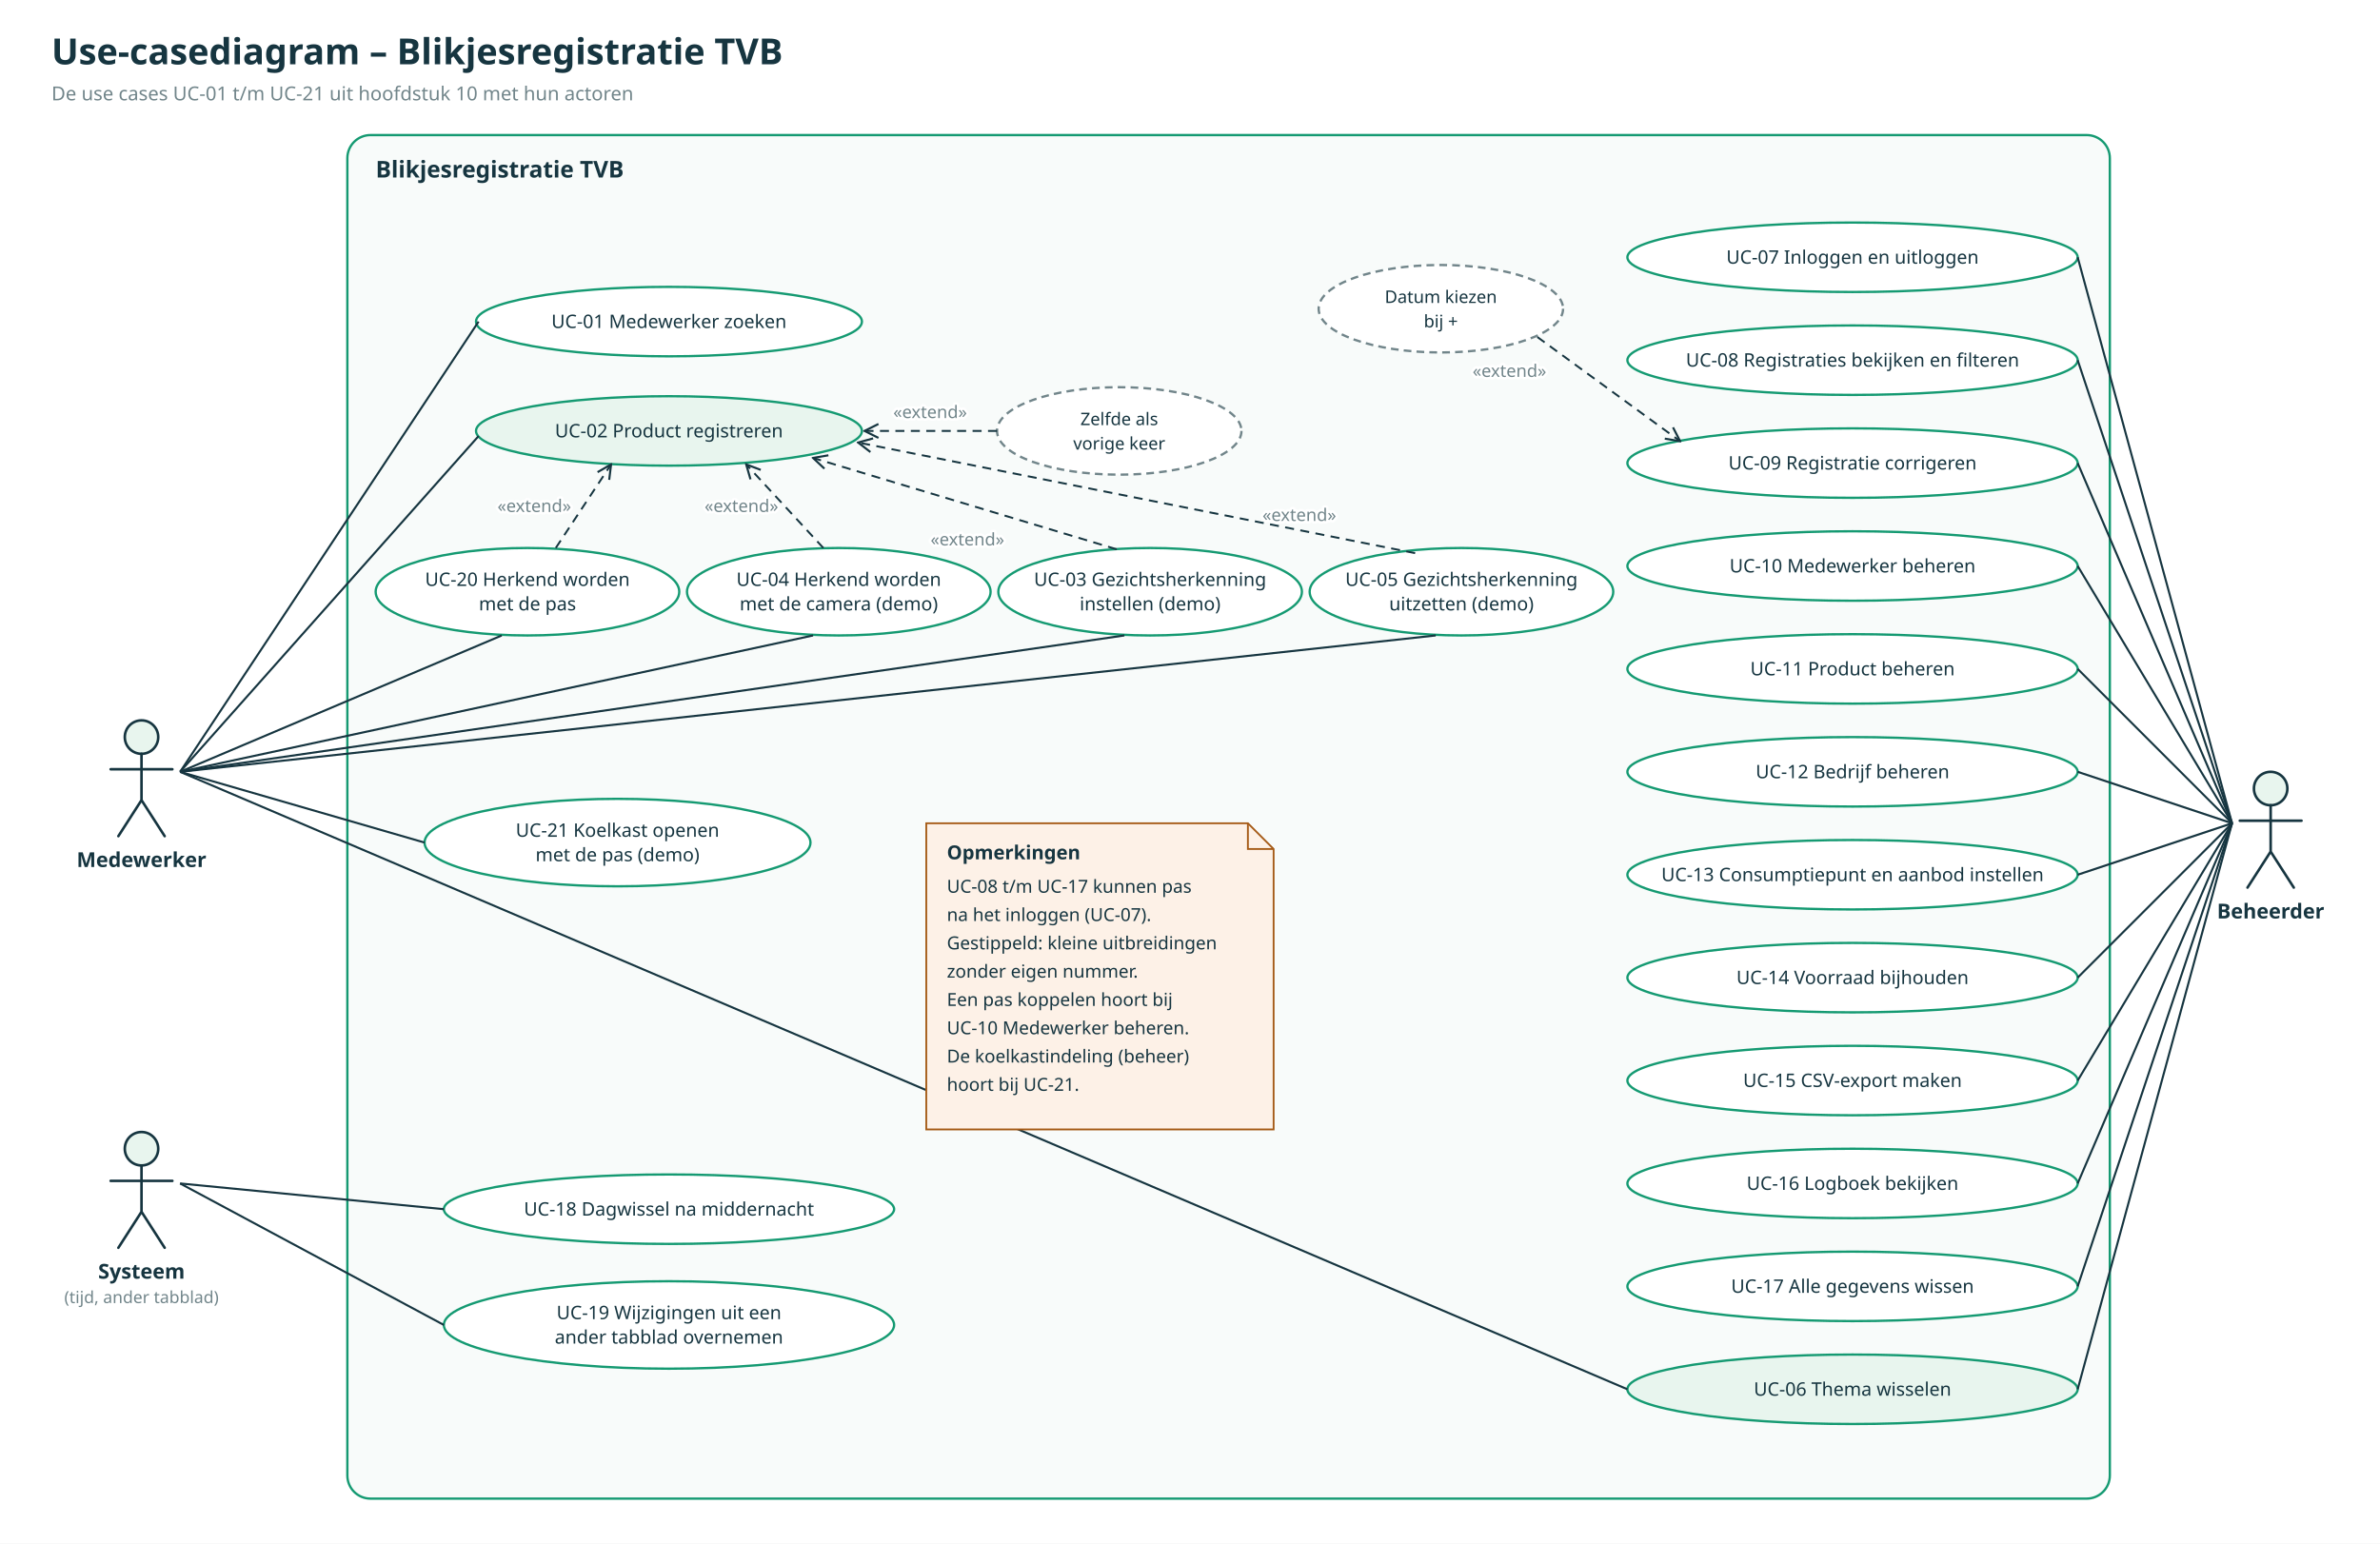
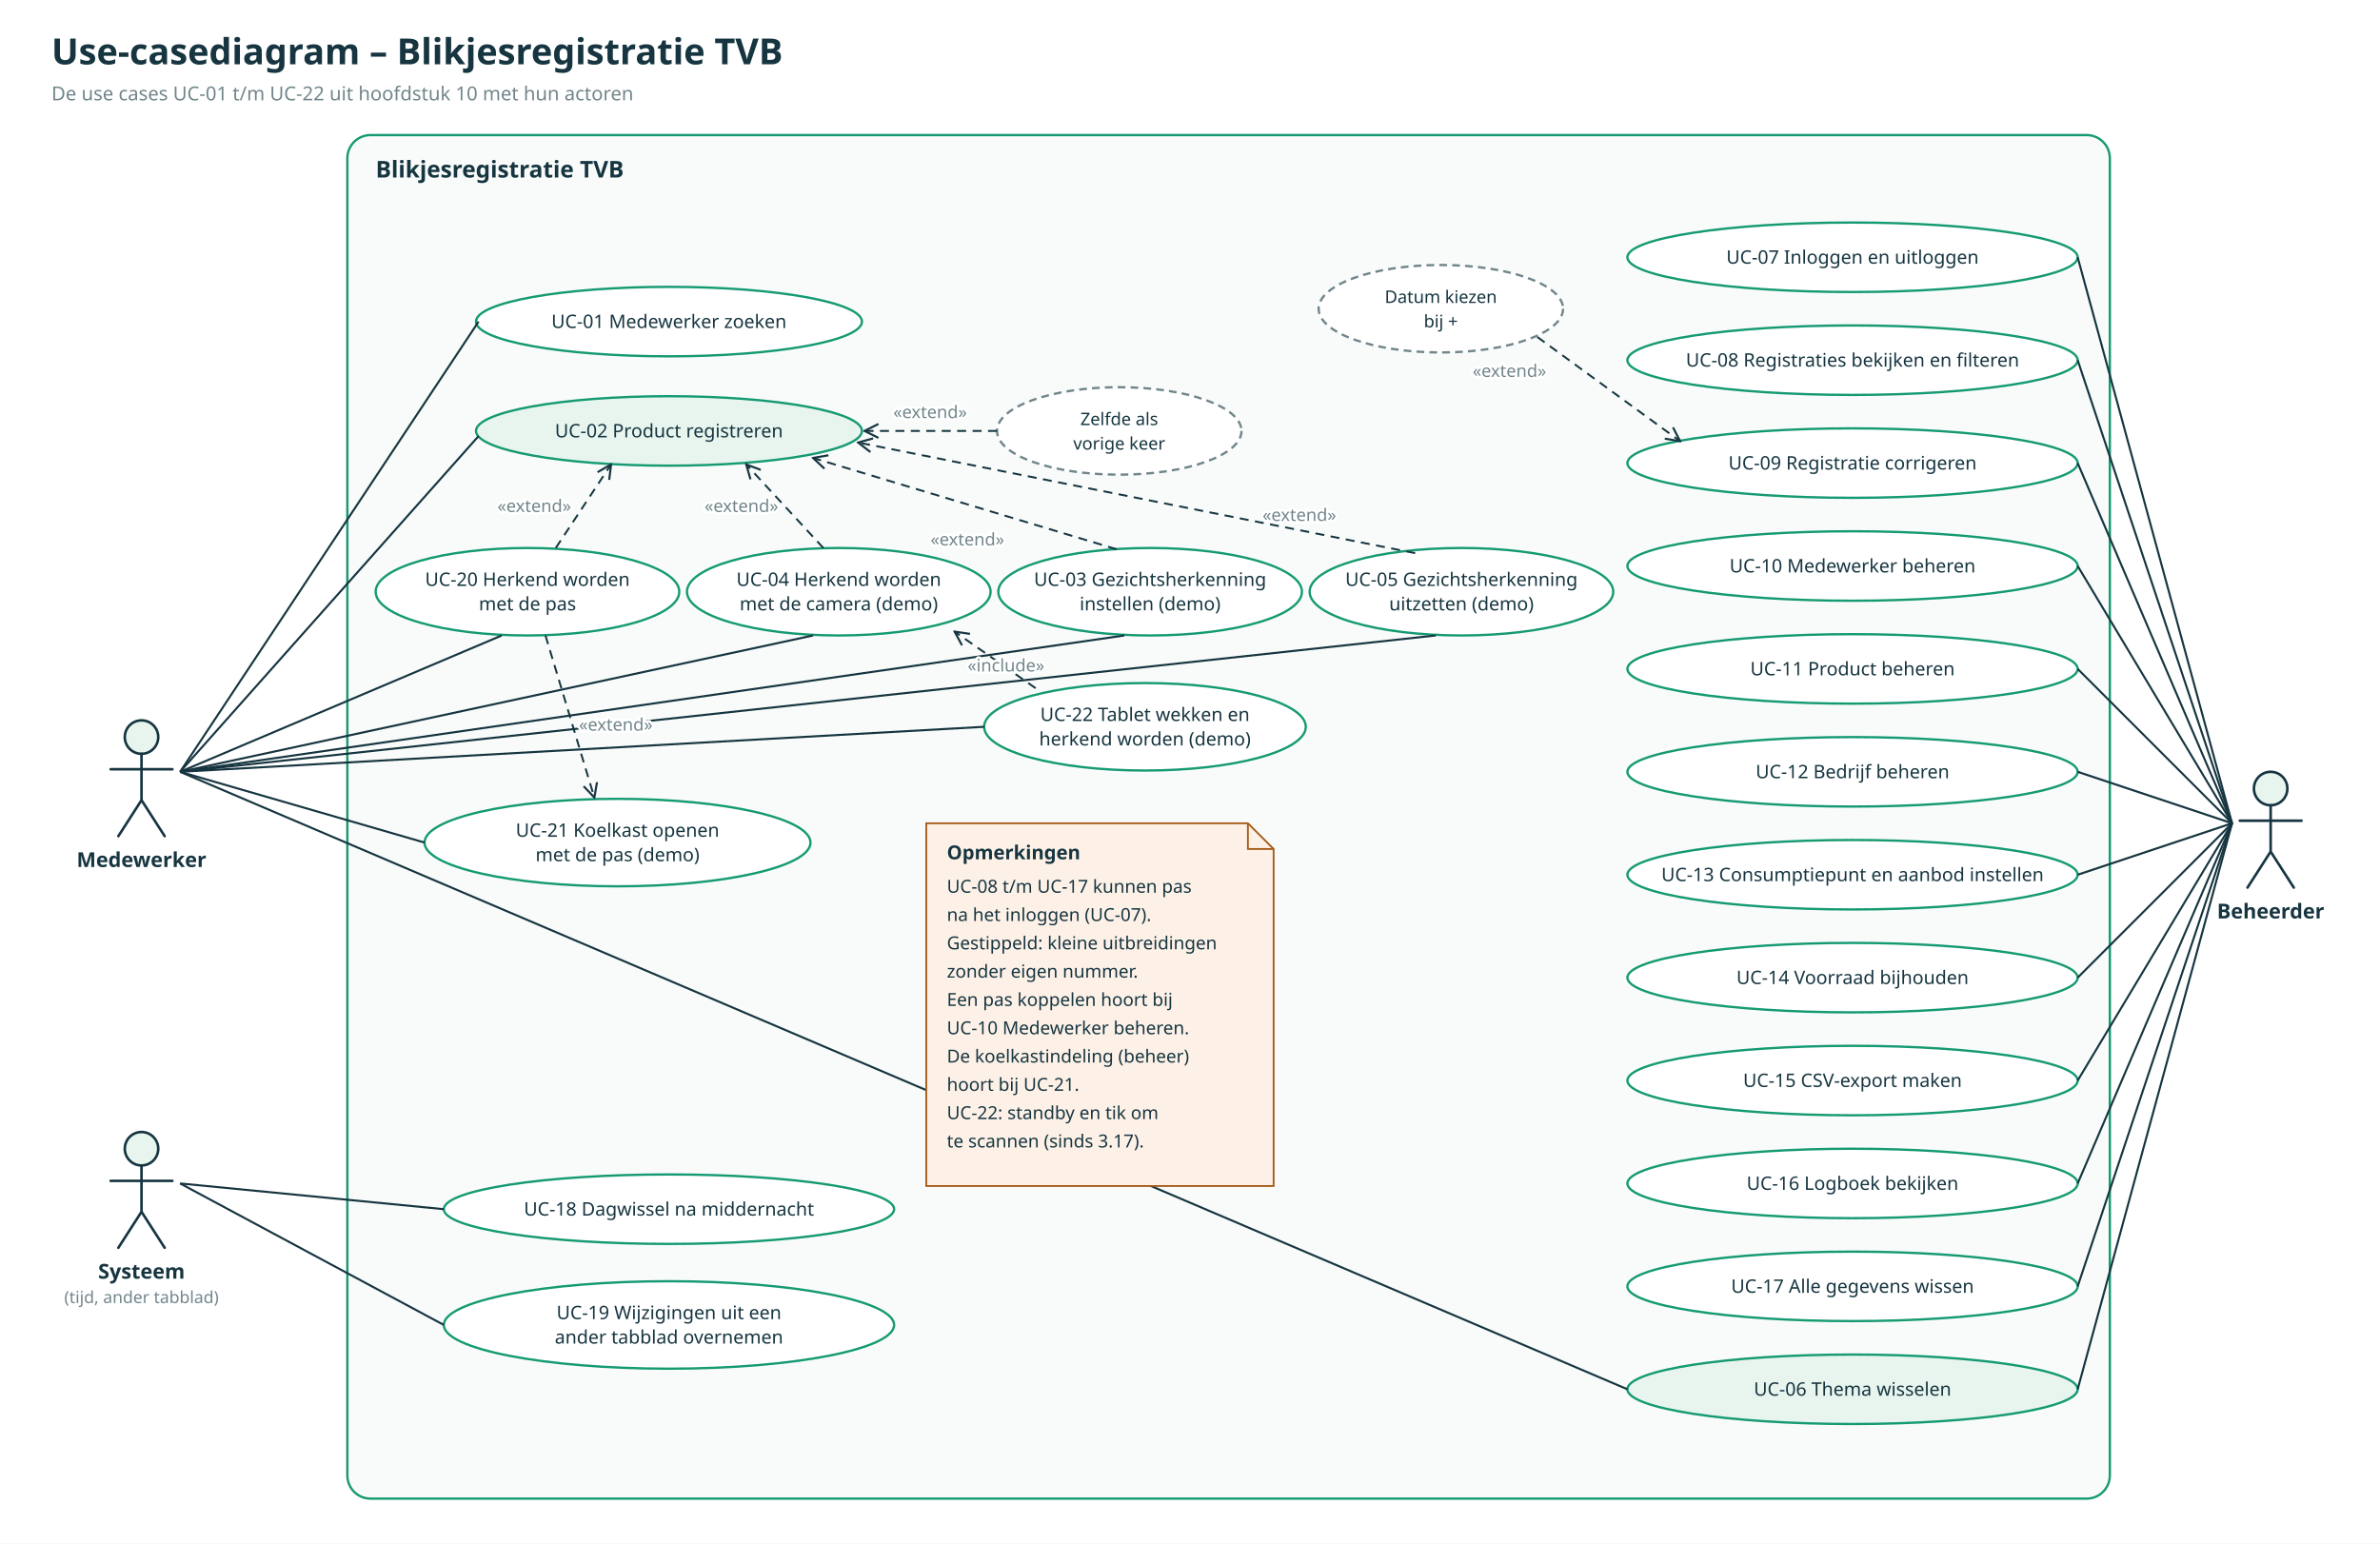
<svg xmlns="http://www.w3.org/2000/svg" width="1850" height="1200" viewBox="0 0 1850 1200" role="img" aria-labelledby="title desc">
  <defs>
    <style>
      text { font-family: "DM Sans", sans-serif; fill: #163540; }
      .kop { font-family: "Space Grotesk", "DM Sans", sans-serif; font-weight: 700; }
      .sub { fill: #71858a; }
      .lbl { font-size: 13.5px; fill: #71858a; paint-order: stroke; stroke: #ffffff; stroke-width: 4px; stroke-linejoin: round; }
      .lijn { fill: none; stroke: #163540; stroke-width: 1.6; }
      .stip { fill: none; stroke: #163540; stroke-width: 1.5; stroke-dasharray: 7 5; }
    </style>
    <marker id="pijl" viewBox="0 0 10 10" refX="9" refY="5" markerWidth="9" markerHeight="9" orient="auto-start-reverse" markerUnits="userSpaceOnUse">
      <path d="M0,0 L10,5 L0,10 z" fill="#163540" />
    </marker>
    <marker id="open" viewBox="0 0 12 12" refX="11" refY="6" markerWidth="13" markerHeight="13" orient="auto-start-reverse" markerUnits="userSpaceOnUse">
      <path d="M1,1 L11,6 L1,11" fill="none" stroke="#163540" stroke-width="1.5" />
    </marker>
  </defs>
  <rect width="1850" height="1200" fill="#ffffff" />
  <text x="40" y="50" font-size="28" class="kop">Use-casediagram – Blikjesregistratie TVB</text>
-   <text x="40" y="78" font-size="15" class="sub">De use cases UC-01 t/m UC-21 uit hoofdstuk 10 met hun actoren</text>
+   <text x="40" y="78" font-size="15" class="sub">De use cases UC-01 t/m UC-22 uit hoofdstuk 10 met hun actoren</text>
  <rect x="270" y="105" width="1370" height="1060" rx="18" fill="#f8fbfa" stroke="#159a72" stroke-width="1.8" />
  <text x="292" y="138" font-size="18" fill="#087252" class="kop">Blikjesregistratie TVB</text>
  <g class="actor" stroke="#163540" stroke-width="2" fill="none" stroke-linecap="round">
    <circle cx="110" cy="573" r="13" fill="#e8f5ee" />
    <path d="M110,586 V622 M86,598 H134 M110,622 L92,650 M110,622 L128,650" />
  </g>
  <text x="110" y="674" text-anchor="middle" font-size="16" class="kop">Medewerker</text>
  <g class="actor" stroke="#163540" stroke-width="2" fill="none" stroke-linecap="round">
    <circle cx="1765" cy="613" r="13" fill="#e8f5ee" />
    <path d="M1765,626 V662 M1741,638 H1789 M1765,662 L1747,690 M1765,662 L1783,690" />
  </g>
  <text x="1765" y="714" text-anchor="middle" font-size="16" class="kop">Beheerder</text>
  <g class="actor" stroke="#163540" stroke-width="2" fill="none" stroke-linecap="round">
    <circle cx="110" cy="893" r="13" fill="#e8f5ee" />
    <path d="M110,906 V942 M86,918 H134 M110,942 L92,970 M110,942 L128,970" />
  </g>
  <text x="110" y="994" text-anchor="middle" font-size="16" class="kop">Systeem</text>
  <text x="110" y="1013" text-anchor="middle" font-size="13" class="sub">(tijd, ander tabblad)</text>
  <ellipse class="box" cx="520" cy="250" rx="150" ry="27" fill="#ffffff" stroke="#159a72" stroke-width="1.8" />
  <text x="520" y="255" text-anchor="middle" font-size="14.5">UC-01 Medewerker zoeken</text>
  <ellipse class="box" cx="520" cy="335" rx="150" ry="27" fill="#e8f5ee" stroke="#159a72" stroke-width="1.8" />
  <text x="520" y="340" text-anchor="middle" font-size="14.5">UC-02 Product registreren</text>
  <ellipse class="box" cx="870" cy="335" rx="95" ry="34" fill="#ffffff" stroke="#71858a" stroke-width="1.8" stroke-dasharray="6 4" />
  <text x="870" y="330.5" text-anchor="middle" font-size="13.5">Zelfde als</text>
  <text x="870" y="349.5" text-anchor="middle" font-size="13.5">vorige keer</text>
  <ellipse class="box" cx="410" cy="460" rx="118" ry="34" fill="#ffffff" stroke="#159a72" stroke-width="1.8" />
  <text x="410" y="455.5" text-anchor="middle" font-size="14.5">UC-20 Herkend worden</text>
  <text x="410" y="474.5" text-anchor="middle" font-size="14.5">met de pas</text>
  <ellipse class="box" cx="652" cy="460" rx="118" ry="34" fill="#ffffff" stroke="#159a72" stroke-width="1.8" />
  <text x="652" y="455.5" text-anchor="middle" font-size="14.5">UC-04 Herkend worden</text>
  <text x="652" y="474.5" text-anchor="middle" font-size="14.5">met de camera (demo)</text>
  <ellipse class="box" cx="894" cy="460" rx="118" ry="34" fill="#ffffff" stroke="#159a72" stroke-width="1.8" />
  <text x="894" y="455.5" text-anchor="middle" font-size="14.5">UC-03 Gezichtsherkenning</text>
  <text x="894" y="474.5" text-anchor="middle" font-size="14.5">instellen (demo)</text>
  <ellipse class="box" cx="1136" cy="460" rx="118" ry="34" fill="#ffffff" stroke="#159a72" stroke-width="1.8" />
  <text x="1136" y="455.5" text-anchor="middle" font-size="14.5">UC-05 Gezichtsherkenning</text>
  <text x="1136" y="474.5" text-anchor="middle" font-size="14.5">uitzetten (demo)</text>
  <ellipse class="box" cx="480" cy="655" rx="150" ry="34" fill="#ffffff" stroke="#159a72" stroke-width="1.8" />
  <text x="480" y="650.5" text-anchor="middle" font-size="14.5">UC-21 Koelkast openen</text>
  <text x="480" y="669.5" text-anchor="middle" font-size="14.5">met de pas (demo)</text>
+   <ellipse class="box" cx="890" cy="565" rx="125" ry="34" fill="#ffffff" stroke="#159a72" stroke-width="1.8" />
+   <text x="890" y="560.5" text-anchor="middle" font-size="14.5">UC-22 Tablet wekken en</text>
+   <text x="890" y="579.5" text-anchor="middle" font-size="14.5">herkend worden (demo)</text>
  <ellipse class="box" cx="520" cy="940" rx="175" ry="27" fill="#ffffff" stroke="#159a72" stroke-width="1.8" />
  <text x="520" y="945" text-anchor="middle" font-size="14.5">UC-18 Dagwissel na middernacht</text>
  <ellipse class="box" cx="520" cy="1030" rx="175" ry="34" fill="#ffffff" stroke="#159a72" stroke-width="1.8" />
  <text x="520" y="1025.5" text-anchor="middle" font-size="14.5">UC-19 Wijzigingen uit een</text>
  <text x="520" y="1044.5" text-anchor="middle" font-size="14.5">ander tabblad overnemen</text>
  <ellipse class="box" cx="1440" cy="200" rx="175" ry="27" fill="#ffffff" stroke="#159a72" stroke-width="1.8" />
  <text x="1440" y="205" text-anchor="middle" font-size="14.5">UC-07 Inloggen en uitloggen</text>
  <ellipse class="box" cx="1440" cy="280" rx="175" ry="27" fill="#ffffff" stroke="#159a72" stroke-width="1.8" />
  <text x="1440" y="285" text-anchor="middle" font-size="14.5">UC-08 Registraties bekijken en filteren</text>
  <ellipse class="box" cx="1440" cy="360" rx="175" ry="27" fill="#ffffff" stroke="#159a72" stroke-width="1.8" />
  <text x="1440" y="365" text-anchor="middle" font-size="14.5">UC-09 Registratie corrigeren</text>
  <ellipse class="box" cx="1440" cy="440" rx="175" ry="27" fill="#ffffff" stroke="#159a72" stroke-width="1.8" />
  <text x="1440" y="445" text-anchor="middle" font-size="14.5">UC-10 Medewerker beheren</text>
  <ellipse class="box" cx="1440" cy="520" rx="175" ry="27" fill="#ffffff" stroke="#159a72" stroke-width="1.8" />
  <text x="1440" y="525" text-anchor="middle" font-size="14.5">UC-11 Product beheren</text>
  <ellipse class="box" cx="1440" cy="600" rx="175" ry="27" fill="#ffffff" stroke="#159a72" stroke-width="1.8" />
  <text x="1440" y="605" text-anchor="middle" font-size="14.5">UC-12 Bedrijf beheren</text>
  <ellipse class="box" cx="1440" cy="680" rx="175" ry="27" fill="#ffffff" stroke="#159a72" stroke-width="1.8" />
  <text x="1440" y="685" text-anchor="middle" font-size="14.5">UC-13 Consumptiepunt en aanbod instellen</text>
  <ellipse class="box" cx="1440" cy="760" rx="175" ry="27" fill="#ffffff" stroke="#159a72" stroke-width="1.8" />
  <text x="1440" y="765" text-anchor="middle" font-size="14.5">UC-14 Voorraad bijhouden</text>
  <ellipse class="box" cx="1440" cy="840" rx="175" ry="27" fill="#ffffff" stroke="#159a72" stroke-width="1.8" />
  <text x="1440" y="845" text-anchor="middle" font-size="14.5">UC-15 CSV-export maken</text>
  <ellipse class="box" cx="1440" cy="920" rx="175" ry="27" fill="#ffffff" stroke="#159a72" stroke-width="1.8" />
  <text x="1440" y="925" text-anchor="middle" font-size="14.5">UC-16 Logboek bekijken</text>
  <ellipse class="box" cx="1440" cy="1000" rx="175" ry="27" fill="#ffffff" stroke="#159a72" stroke-width="1.8" />
  <text x="1440" y="1005" text-anchor="middle" font-size="14.5">UC-17 Alle gegevens wissen</text>
  <ellipse class="box" cx="1440" cy="1080" rx="175" ry="27" fill="#e8f5ee" stroke="#159a72" stroke-width="1.8" />
  <text x="1440" y="1085" text-anchor="middle" font-size="14.5">UC-06 Thema wisselen</text>
  <ellipse class="box" cx="1120" cy="240" rx="95" ry="34" fill="#ffffff" stroke="#71858a" stroke-width="1.8" stroke-dasharray="6 4" />
  <text x="1120" y="235.5" text-anchor="middle" font-size="13.5">Datum kiezen</text>
  <text x="1120" y="254.5" text-anchor="middle" font-size="13.5">bij +</text>
  <path d="M140,600 L372,250" class="lijn" />
  <path d="M140,600 L372,339" class="lijn" />
  <path d="M140,600 L390,494" class="lijn" />
  <path d="M140,600 L632,494" class="lijn" />
  <path d="M140,600 L874,494" class="lijn" />
  <path d="M140,600 L1116,494" class="lijn" />
  <path d="M140,600 L1265,1080" class="lijn" />
  <path d="M140,600 L330,655" class="lijn" />
+   <path d="M140,600 L765,565" class="lijn" />
  <path d="M1735,640 L1615,200" class="lijn" />
  <path d="M1735,640 L1615,280" class="lijn" />
  <path d="M1735,640 L1615,360" class="lijn" />
  <path d="M1735,640 L1615,440" class="lijn" />
  <path d="M1735,640 L1615,520" class="lijn" />
  <path d="M1735,640 L1615,600" class="lijn" />
  <path d="M1735,640 L1615,680" class="lijn" />
  <path d="M1735,640 L1615,760" class="lijn" />
  <path d="M1735,640 L1615,840" class="lijn" />
  <path d="M1735,640 L1615,920" class="lijn" />
  <path d="M1735,640 L1615,1000" class="lijn" />
  <path d="M1735,640 L1615,1080" class="lijn" />
  <path d="M140,920 L345,940" class="lijn" />
  <path d="M140,920 L345,1030" class="lijn" />
  <path d="M432,426 L475,361" class="stip" marker-end="url(#open)" />
  <text x="444" y="398" text-anchor="end" class="lbl">«extend»</text>
  <path d="M640,426 L580,361" class="stip" marker-end="url(#open)" />
  <text x="605" y="398" text-anchor="end" class="lbl">«extend»</text>
  <path d="M868,427 L632,356" class="stip" marker-end="url(#open)" />
  <text x="752" y="424" text-anchor="middle" class="lbl">«extend»</text>
  <path d="M1100,430 L667,344" class="stip" marker-end="url(#open)" />
  <text x="1010" y="405" text-anchor="middle" class="lbl">«extend»</text>
  <path d="M775,335 L672,335" class="stip" marker-end="url(#open)" />
  <text x="723" y="325" text-anchor="middle" class="lbl">«extend»</text>
  <path d="M1195,262 L1306,343" class="stip" marker-end="url(#open)" />
  <text x="1202" y="293" text-anchor="end" class="lbl">«extend»</text>
-   <path class="box" d="M720,640 H970 L990,660 V878 H720 Z" fill="#fdf1e7" stroke="#a55a16" stroke-width="1.4" />
+   <path d="M805,535 L742,491" class="stip" marker-end="url(#open)" />
+   <text x="782" y="522" text-anchor="middle" class="lbl">«include»</text>
+   <path d="M424,494 L462,620" class="stip" marker-end="url(#open)" />
+   <text x="450" y="568" class="lbl">«extend»</text>
+   <path class="box" d="M720,640 H970 L990,660 V922 H720 Z" fill="#fdf1e7" stroke="#a55a16" stroke-width="1.4" />
  <path d="M970,640 V660 H990" fill="none" stroke="#a55a16" stroke-width="1.4" />
  <text x="736" y="668" font-size="15" class="kop">Opmerkingen</text>
  <text x="736" y="694" font-size="14">UC-08 t/m UC-17 kunnen pas</text>
  <text x="736" y="716" font-size="14">na het inloggen (UC-07).</text>
  <text x="736" y="738" font-size="14">Gestippeld: kleine uitbreidingen</text>
  <text x="736" y="760" font-size="14">zonder eigen nummer.</text>
  <text x="736" y="782" font-size="14">Een pas koppelen hoort bij</text>
  <text x="736" y="804" font-size="14">UC-10 Medewerker beheren.</text>
  <text x="736" y="826" font-size="14">De koelkastindeling (beheer)</text>
  <text x="736" y="848" font-size="14">hoort bij UC-21.</text>
+   <text x="736" y="870" font-size="14">UC-22: standby en tik om</text>
+   <text x="736" y="892" font-size="14">te scannen (sinds 3.17).</text>
</svg>
